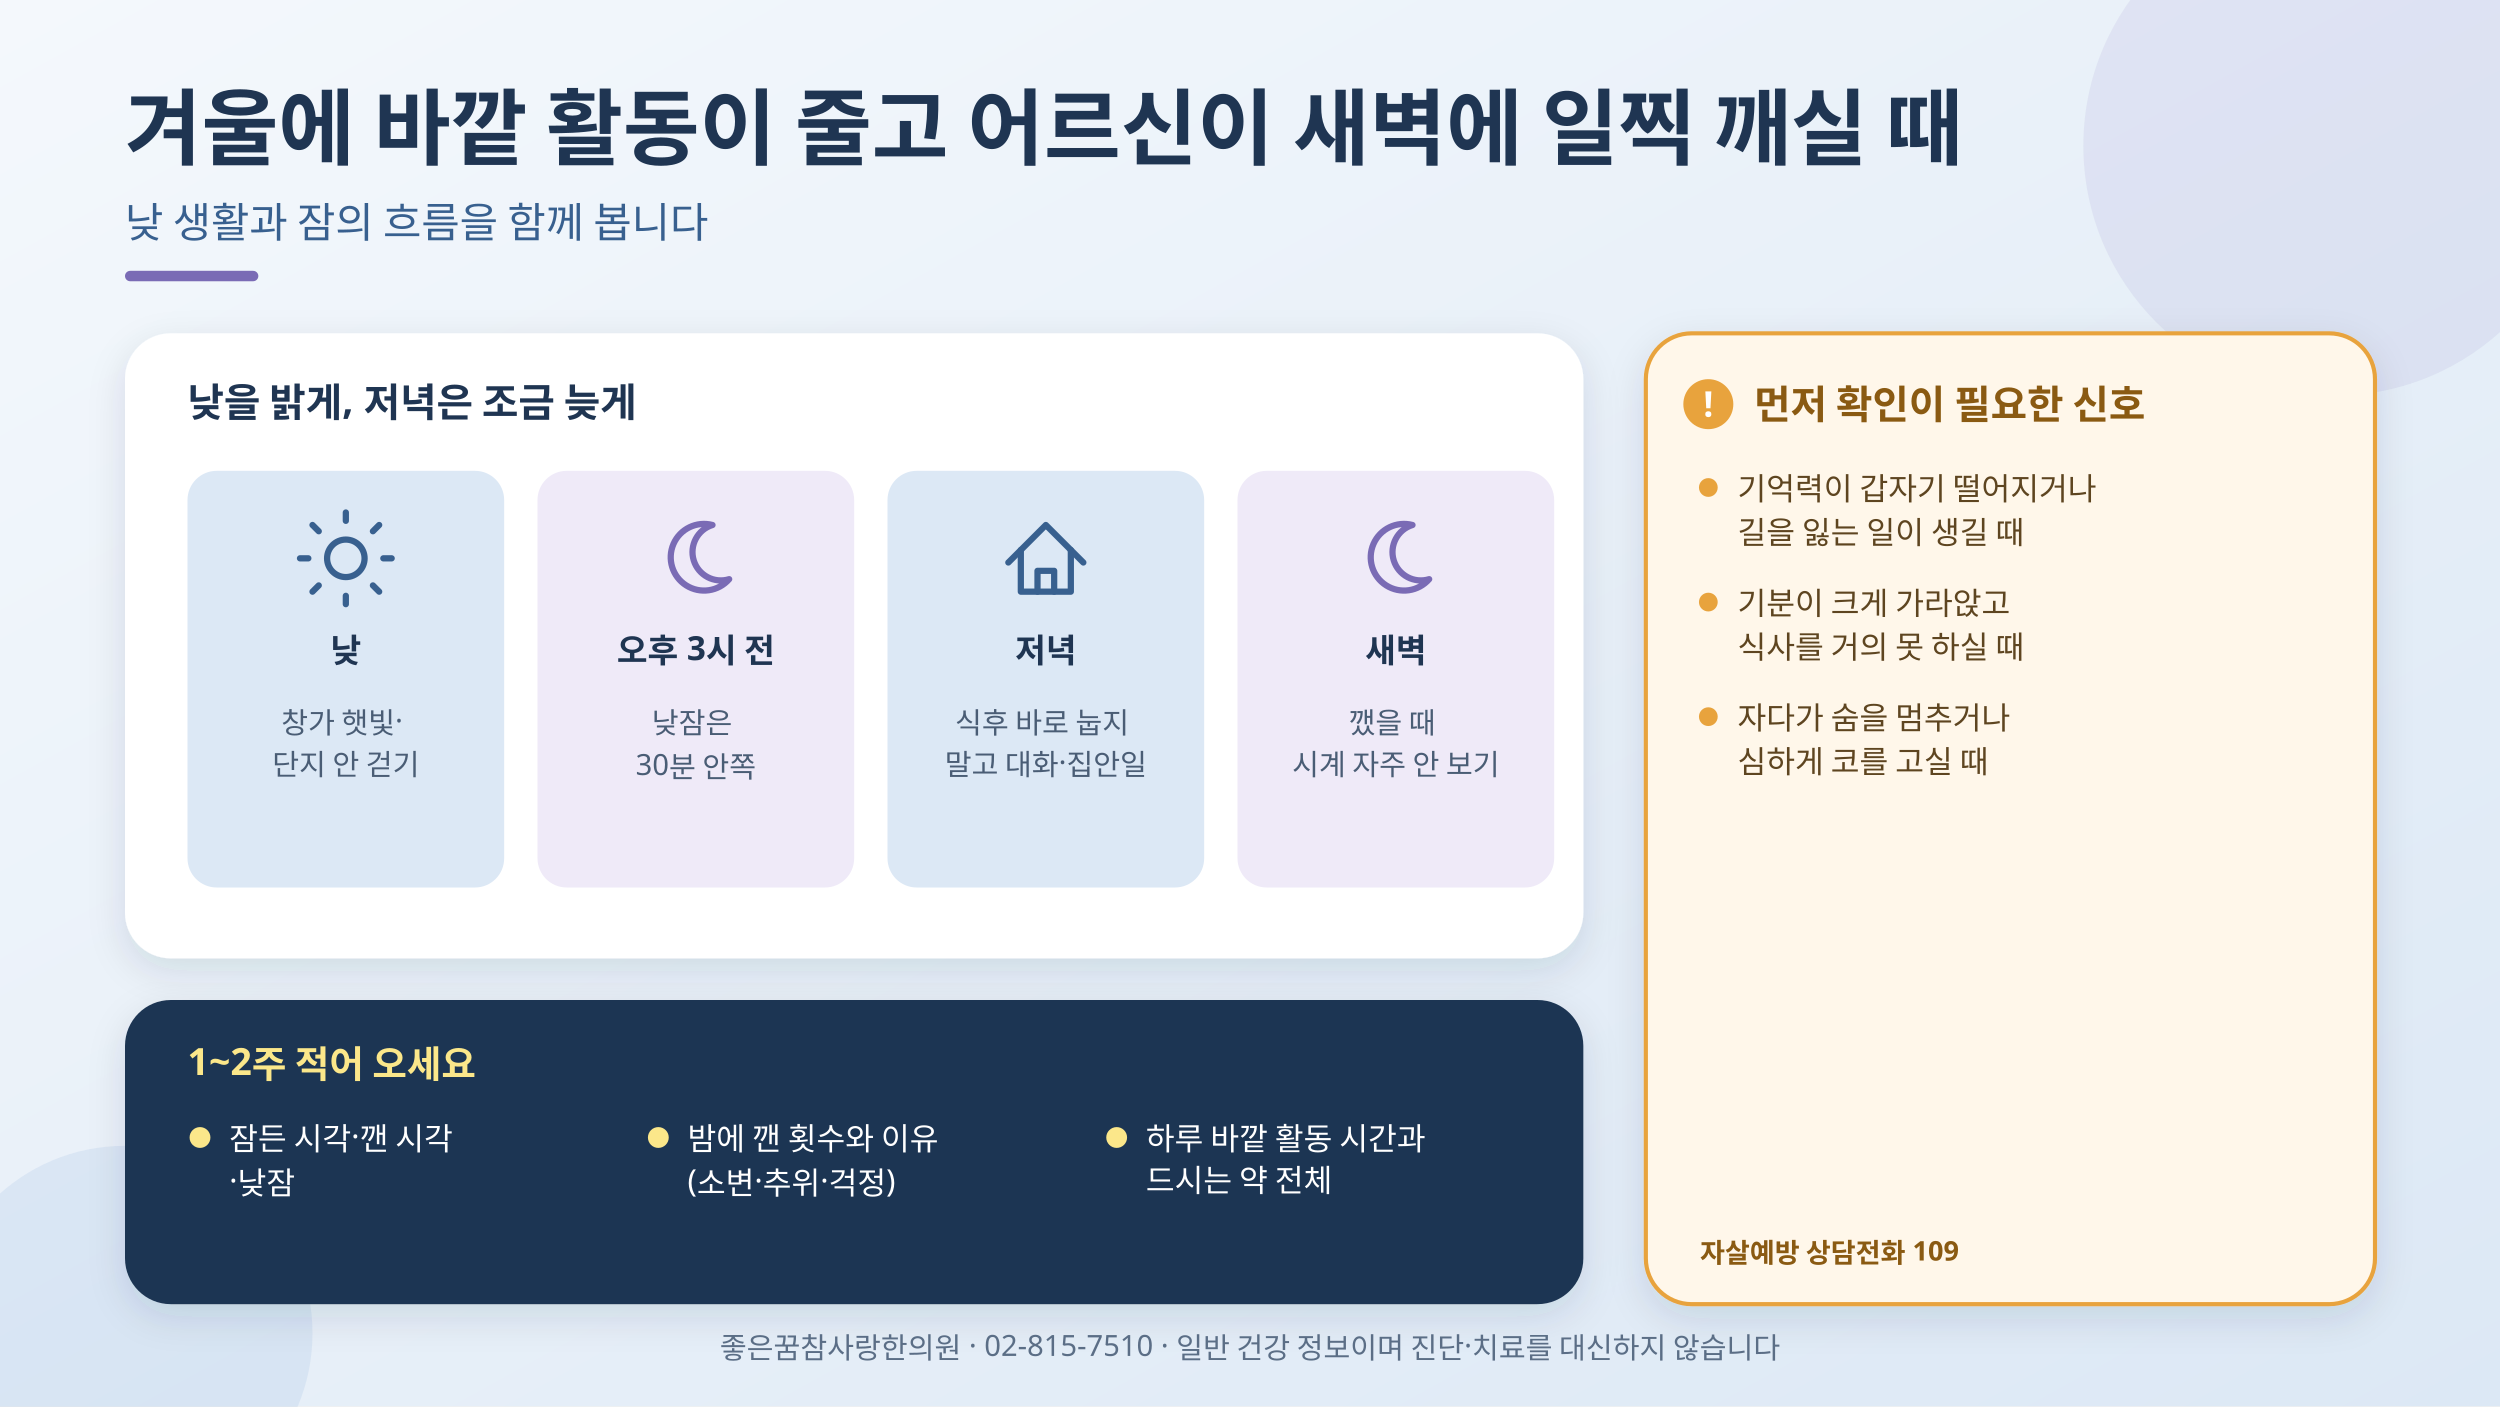
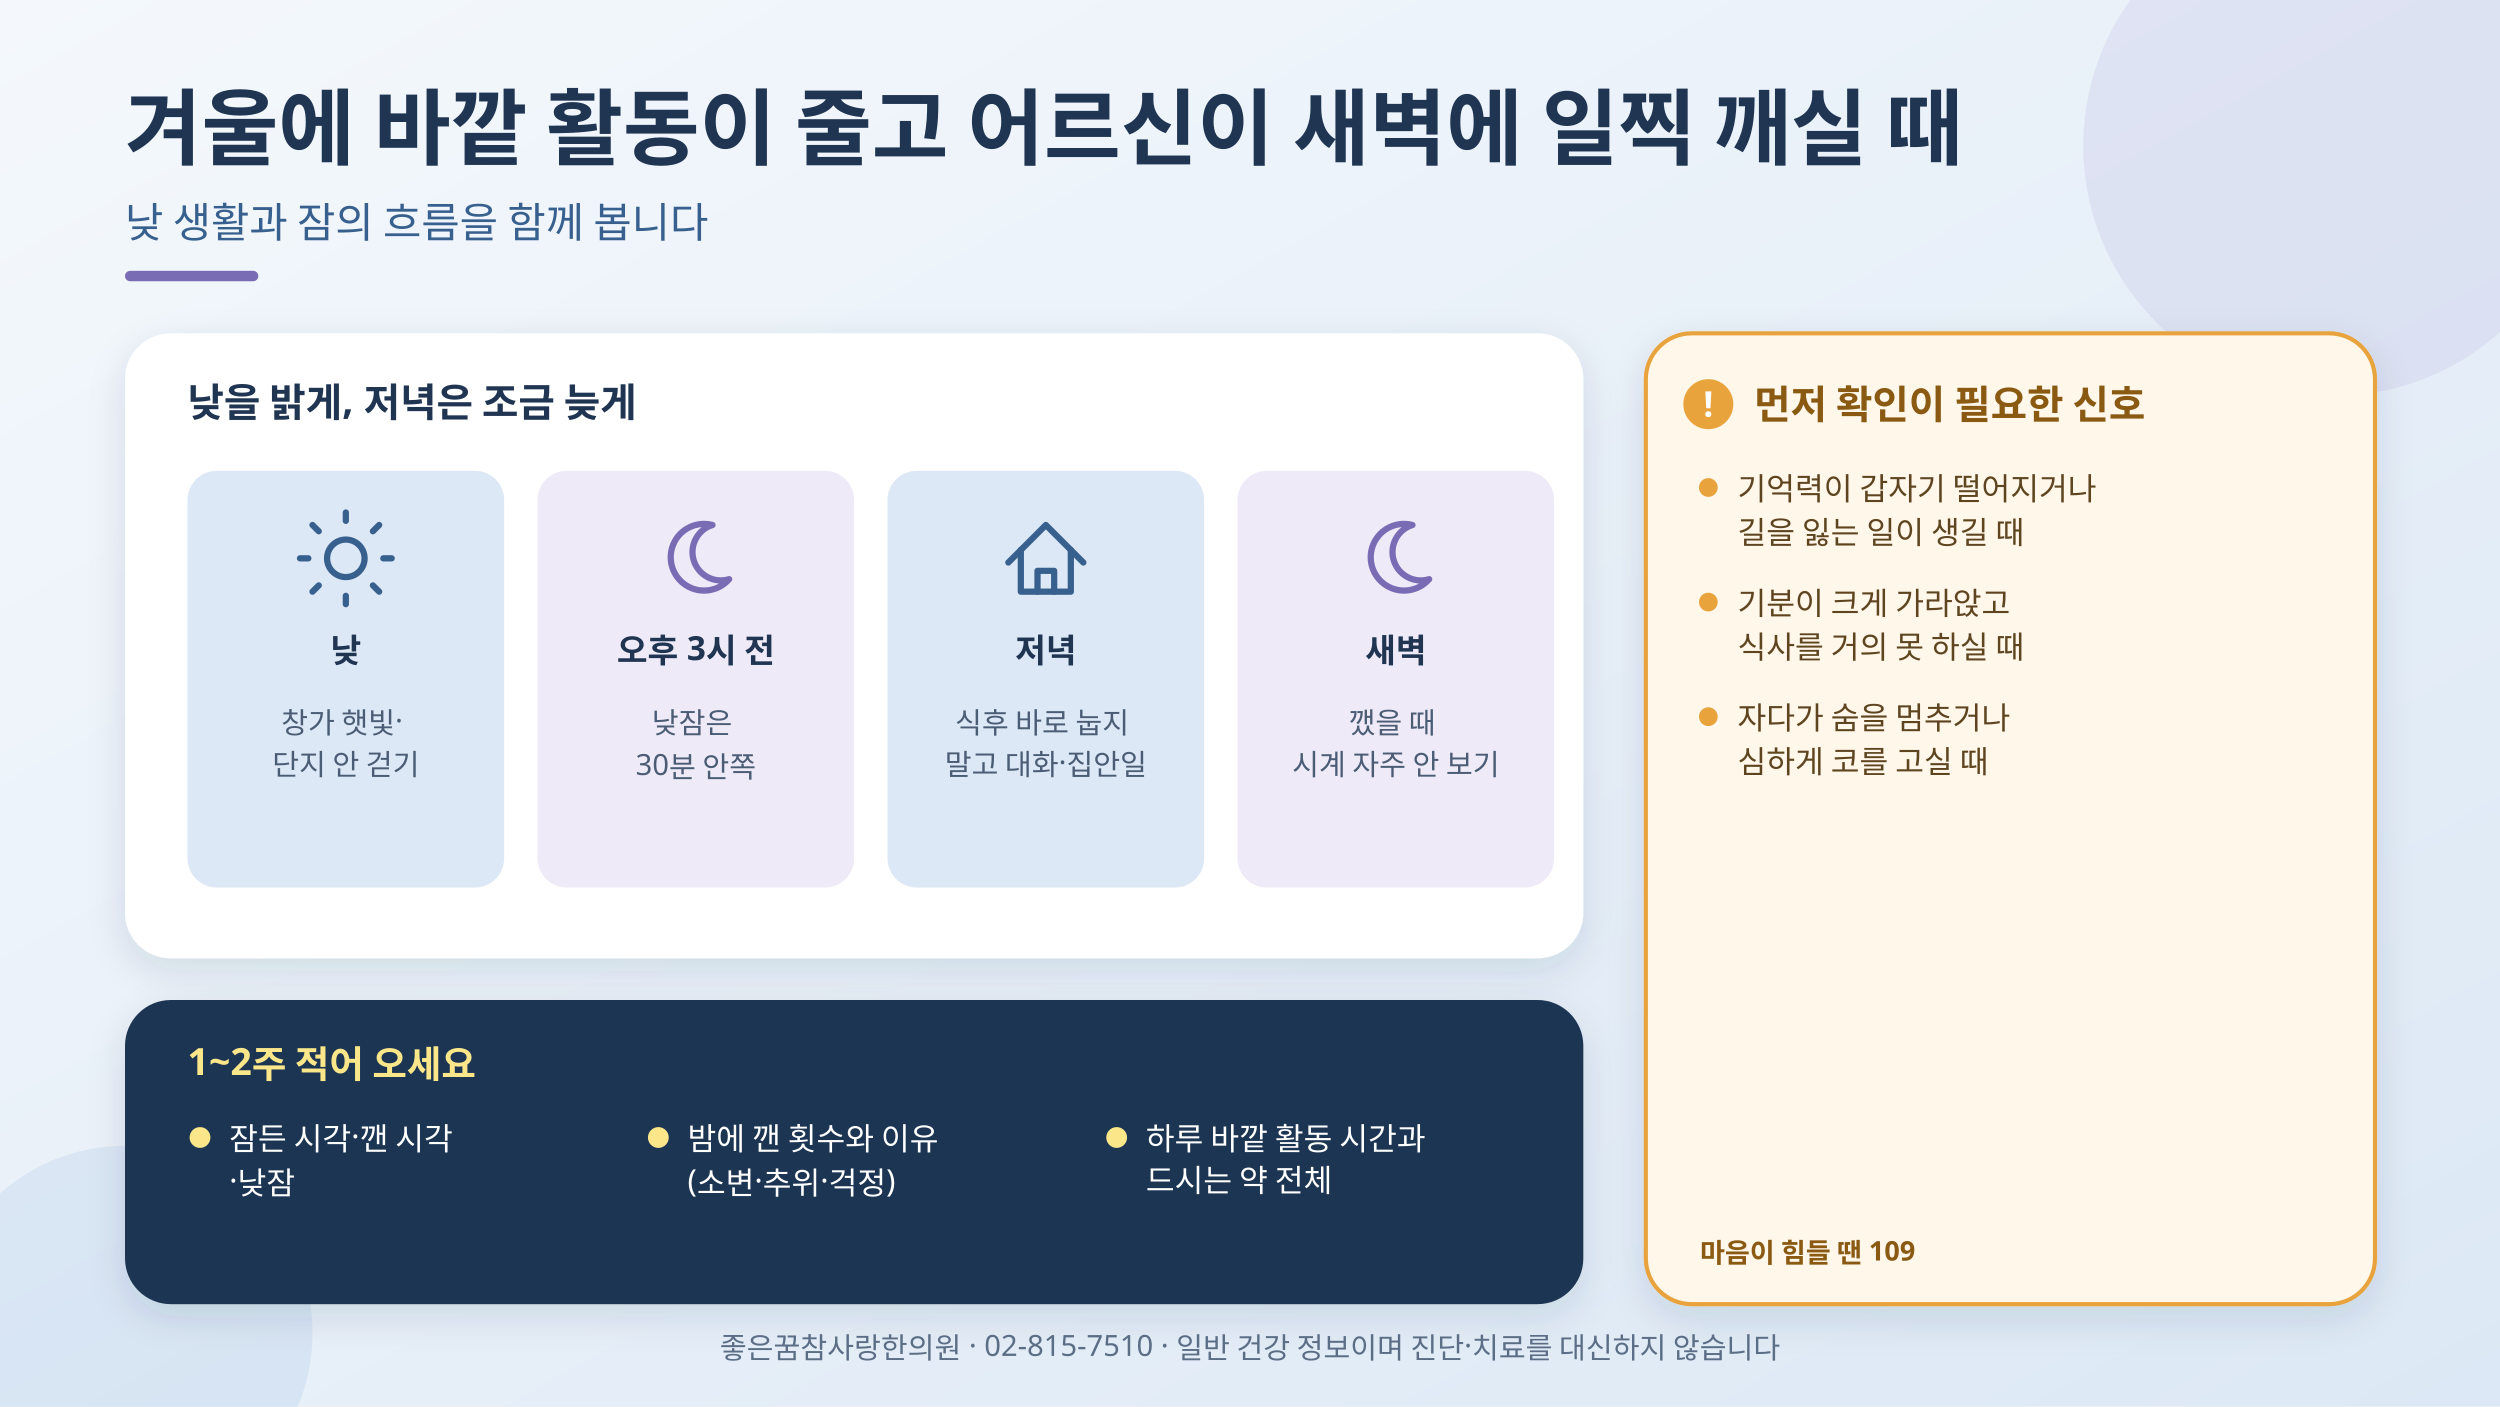
<svg xmlns="http://www.w3.org/2000/svg" viewBox="0 0 1200 675" width="1200" height="675">
  <defs>
    <linearGradient id="bg" x1="0" y1="0" x2="1" y2="1">
      <stop offset="0" stop-color="#F4F8FC" />
      <stop offset="1" stop-color="#DCE8F5" />
    </linearGradient>
    <filter id="sh" x="-10%" y="-10%" width="120%" height="130%">
      <feDropShadow dx="0" dy="6" stdDeviation="9" flood-color="#1F3552" flood-opacity="0.12" />
    </filter>
  </defs>
  <rect width="1200" height="675" fill="url(#bg)" />
  <circle cx="1120" cy="70" r="120" fill="#7A6BB5" opacity="0.10" />
  <circle cx="60" cy="640" r="90" fill="#90B2DD" opacity="0.18" />
  <text x="60" y="76" font-family="'Nanum Myeongjo','Noto Serif KR','Malgun Gothic',serif" font-size="40" font-weight="800" fill="#1F3552" text-anchor="start">
    <tspan x="60" dy="0">겨울에 바깥 활동이 줄고 어르신이 새벽에 일찍 깨실 때</tspan>
  </text>
  <text x="60" y="114" font-family="'Noto Sans KR','Malgun Gothic','Apple SD Gothic Neo',sans-serif" font-size="20" font-weight="400" fill="#38608F" text-anchor="start">
    <tspan x="60" dy="0">낮 생활과 잠의 흐름을 함께 봅니다</tspan>
  </text>
  <rect x="60" y="130" width="64" height="5" rx="2.5" fill="#7A6BB5" />
  <rect x="60" y="160" width="700" height="300" rx="22" fill="#FFFFFF" filter="url(#sh)" />
  <text x="90" y="200" font-family="'Noto Sans KR','Malgun Gothic','Apple SD Gothic Neo',sans-serif" font-size="19" font-weight="800" fill="#1F3552" text-anchor="start">
    <tspan x="90" dy="0">낮을 밝게, 저녁은 조금 늦게</tspan>
  </text>
  <rect x="90" y="226" width="152" height="200" rx="14" fill="#DCE8F5" />
  <g transform="translate(166 268) scale(1.0)" fill="none" stroke="#38608F" stroke-width="3" stroke-linecap="round" stroke-linejoin="round">
    <circle r="9" />
    <path d="M0 -18 v-4 M0 18 v4 M-18 0 h-4 M18 0 h4 M-13 -13 l-3 -3 M13 13 l3 3 M-13 13 l-3 3 M13 -13 l3 -3" />
  </g>
  <text x="166" y="318" font-family="'Noto Sans KR','Malgun Gothic','Apple SD Gothic Neo',sans-serif" font-size="16" font-weight="800" fill="#1F3552" text-anchor="middle">
    <tspan x="166" dy="0">낮</tspan>
  </text>
  <text x="166" y="352" font-family="'Noto Sans KR','Malgun Gothic','Apple SD Gothic Neo',sans-serif" font-size="14" font-weight="500" fill="#4A5D75" text-anchor="middle">
    <tspan x="166" dy="0">창가 햇빛·</tspan>
    <tspan x="166" dy="20">단지 안 걷기</tspan>
  </text>
  <rect x="258" y="226" width="152" height="200" rx="14" fill="#EFEAF8" />
  <g transform="translate(334 268) scale(1.0)" fill="none" stroke="#7A6BB5" stroke-width="3" stroke-linecap="round" stroke-linejoin="round">
    <path d="M8 -16 a16 16 0 1 0 8 26 a13 13 0 1 1 -8 -26 z" />
  </g>
  <text x="334" y="318" font-family="'Noto Sans KR','Malgun Gothic','Apple SD Gothic Neo',sans-serif" font-size="16" font-weight="800" fill="#1F3552" text-anchor="middle">
    <tspan x="334" dy="0">오후 3시 전</tspan>
  </text>
  <text x="334" y="352" font-family="'Noto Sans KR','Malgun Gothic','Apple SD Gothic Neo',sans-serif" font-size="14" font-weight="500" fill="#4A5D75" text-anchor="middle">
    <tspan x="334" dy="0">낮잠은</tspan>
    <tspan x="334" dy="20">30분 안쪽</tspan>
  </text>
  <rect x="426" y="226" width="152" height="200" rx="14" fill="#DCE8F5" />
  <g transform="translate(502 268) scale(1.0)" fill="none" stroke="#38608F" stroke-width="3" stroke-linecap="round" stroke-linejoin="round">
    <path d="M-18 2 L0 -16 L18 2" />
    <path d="M-12 -4 v20 h24 v-20" />
    <path d="M-4 16 v-10 h8 v10" />
  </g>
  <text x="502" y="318" font-family="'Noto Sans KR','Malgun Gothic','Apple SD Gothic Neo',sans-serif" font-size="16" font-weight="800" fill="#1F3552" text-anchor="middle">
    <tspan x="502" dy="0">저녁</tspan>
  </text>
  <text x="502" y="352" font-family="'Noto Sans KR','Malgun Gothic','Apple SD Gothic Neo',sans-serif" font-size="14" font-weight="500" fill="#4A5D75" text-anchor="middle">
    <tspan x="502" dy="0">식후 바로 눕지</tspan>
    <tspan x="502" dy="20">말고 대화·집안일</tspan>
  </text>
  <rect x="594" y="226" width="152" height="200" rx="14" fill="#EFEAF8" />
  <g transform="translate(670 268) scale(1.0)" fill="none" stroke="#7A6BB5" stroke-width="3" stroke-linecap="round" stroke-linejoin="round">
    <path d="M8 -16 a16 16 0 1 0 8 26 a13 13 0 1 1 -8 -26 z" />
  </g>
  <text x="670" y="318" font-family="'Noto Sans KR','Malgun Gothic','Apple SD Gothic Neo',sans-serif" font-size="16" font-weight="800" fill="#1F3552" text-anchor="middle">
    <tspan x="670" dy="0">새벽</tspan>
  </text>
  <text x="670" y="352" font-family="'Noto Sans KR','Malgun Gothic','Apple SD Gothic Neo',sans-serif" font-size="14" font-weight="500" fill="#4A5D75" text-anchor="middle">
    <tspan x="670" dy="0">깼을 때</tspan>
    <tspan x="670" dy="20">시계 자주 안 보기</tspan>
  </text>
  <rect x="60" y="480" width="700" height="146" rx="22" fill="#1F3552" filter="url(#sh)" />
  <text x="90" y="516" font-family="'Noto Sans KR','Malgun Gothic','Apple SD Gothic Neo',sans-serif" font-size="18" font-weight="800" fill="#FBE78A" text-anchor="start">
    <tspan x="90" dy="0">1~2주 적어 오세요</tspan>
  </text>
  <circle cx="96.0" cy="546" r="5" fill="#FBE78A" />
  <text x="110.0" y="552" font-family="'Noto Sans KR','Malgun Gothic','Apple SD Gothic Neo',sans-serif" font-size="15" font-weight="500" fill="#FFFFFF" text-anchor="start">
    <tspan x="110.0" dy="0">잠든 시각·깬 시각</tspan>
    <tspan x="110.0" dy="20">·낮잠</tspan>
  </text>
  <circle cx="316.0" cy="546" r="5" fill="#FBE78A" />
  <text x="330.0" y="552" font-family="'Noto Sans KR','Malgun Gothic','Apple SD Gothic Neo',sans-serif" font-size="15" font-weight="500" fill="#FFFFFF" text-anchor="start">
    <tspan x="330.0" dy="0">밤에 깬 횟수와 이유</tspan>
    <tspan x="330.0" dy="20">(소변·추위·걱정)</tspan>
  </text>
  <circle cx="536.0" cy="546" r="5" fill="#FBE78A" />
  <text x="550.0" y="552" font-family="'Noto Sans KR','Malgun Gothic','Apple SD Gothic Neo',sans-serif" font-size="15" font-weight="500" fill="#FFFFFF" text-anchor="start">
    <tspan x="550.0" dy="0">하루 바깥 활동 시간과</tspan>
    <tspan x="550.0" dy="20">드시는 약 전체</tspan>
  </text>
  <rect x="790" y="160" width="350" height="466" rx="22" fill="#FFF7EA" stroke="#E8A33D" stroke-width="2" filter="url(#sh)" />
  <circle cx="820" cy="194" r="12" fill="#E8A33D" />
  <text x="820" y="200" font-family="'Noto Sans KR','Malgun Gothic','Apple SD Gothic Neo',sans-serif" font-size="17" font-weight="800" fill="#FFFFFF" text-anchor="middle">
    <tspan x="820" dy="0">!</tspan>
  </text>
  <text x="842" y="201" font-family="'Noto Sans KR','Malgun Gothic','Apple SD Gothic Neo',sans-serif" font-size="19" font-weight="800" fill="#8A5A12" text-anchor="start">
    <tspan x="842" dy="0">먼저 확인이 필요한 신호</tspan>
  </text>
  <circle cx="820" cy="234" r="4.5" fill="#E8A33D" />
  <text x="834" y="240" font-family="'Noto Sans KR','Malgun Gothic','Apple SD Gothic Neo',sans-serif" font-size="15" font-weight="500" fill="#5E4520" text-anchor="start">
    <tspan x="834" dy="0">기억력이 갑자기 떨어지거나</tspan>
    <tspan x="834" dy="21">길을 잃는 일이 생길 때</tspan>
  </text>
  <circle cx="820" cy="289" r="4.5" fill="#E8A33D" />
  <text x="834" y="295" font-family="'Noto Sans KR','Malgun Gothic','Apple SD Gothic Neo',sans-serif" font-size="15" font-weight="500" fill="#5E4520" text-anchor="start">
    <tspan x="834" dy="0">기분이 크게 가라앉고</tspan>
    <tspan x="834" dy="21">식사를 거의 못 하실 때</tspan>
  </text>
  <circle cx="820" cy="344" r="4.5" fill="#E8A33D" />
  <text x="834" y="350" font-family="'Noto Sans KR','Malgun Gothic','Apple SD Gothic Neo',sans-serif" font-size="15" font-weight="500" fill="#5E4520" text-anchor="start">
    <tspan x="834" dy="0">자다가 숨을 멈추거나</tspan>
    <tspan x="834" dy="21">심하게 코를 고실 때</tspan>
  </text>
  <text x="816" y="606" font-family="'Noto Sans KR','Malgun Gothic','Apple SD Gothic Neo',sans-serif" font-size="13" font-weight="700" fill="#8A5A12" text-anchor="start">
-     <tspan x="816" dy="0">자살예방 상담전화 109</tspan>
+     <tspan x="816" dy="0">마음이 힘들 땐 109</tspan>
  </text>
  <text x="600" y="652" font-family="'Noto Sans KR','Malgun Gothic','Apple SD Gothic Neo',sans-serif" font-size="14" font-weight="400" fill="#5B6E86" text-anchor="middle">
    <tspan x="600" dy="0">좋은꿈참사랑한의원 · 02-815-7510 · 일반 건강 정보이며 진단·치료를 대신하지 않습니다</tspan>
  </text>
</svg>
